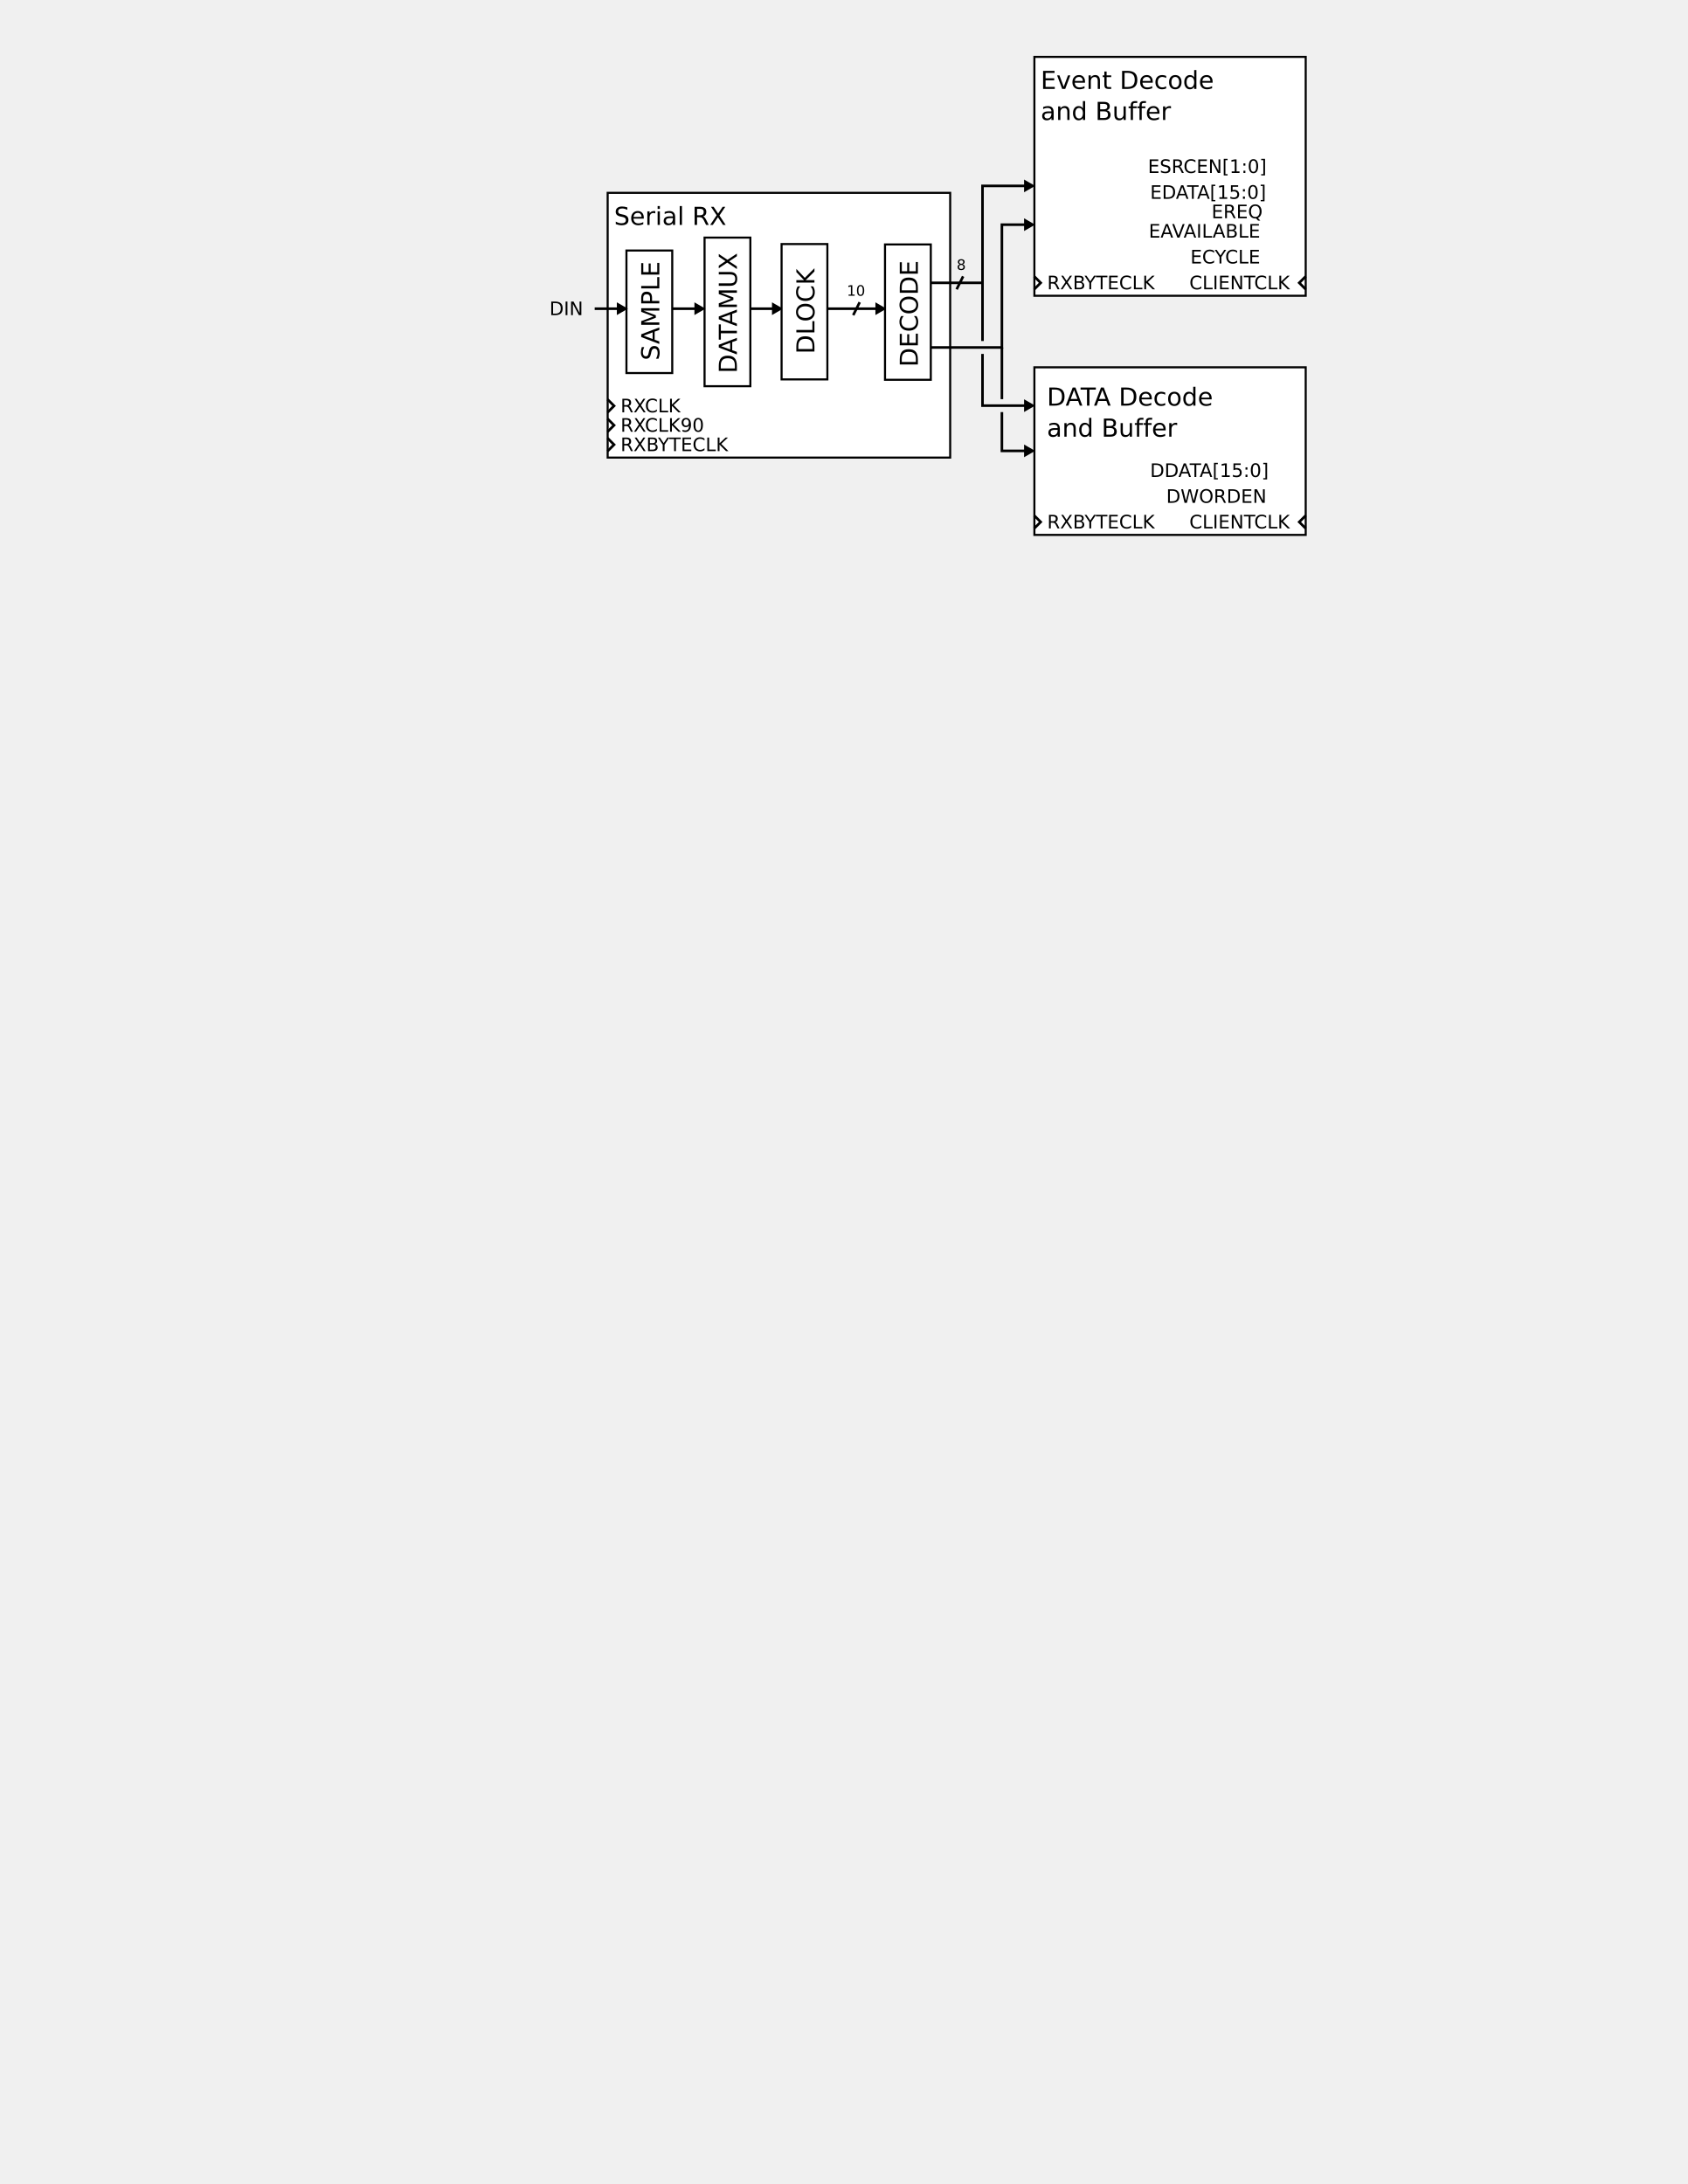
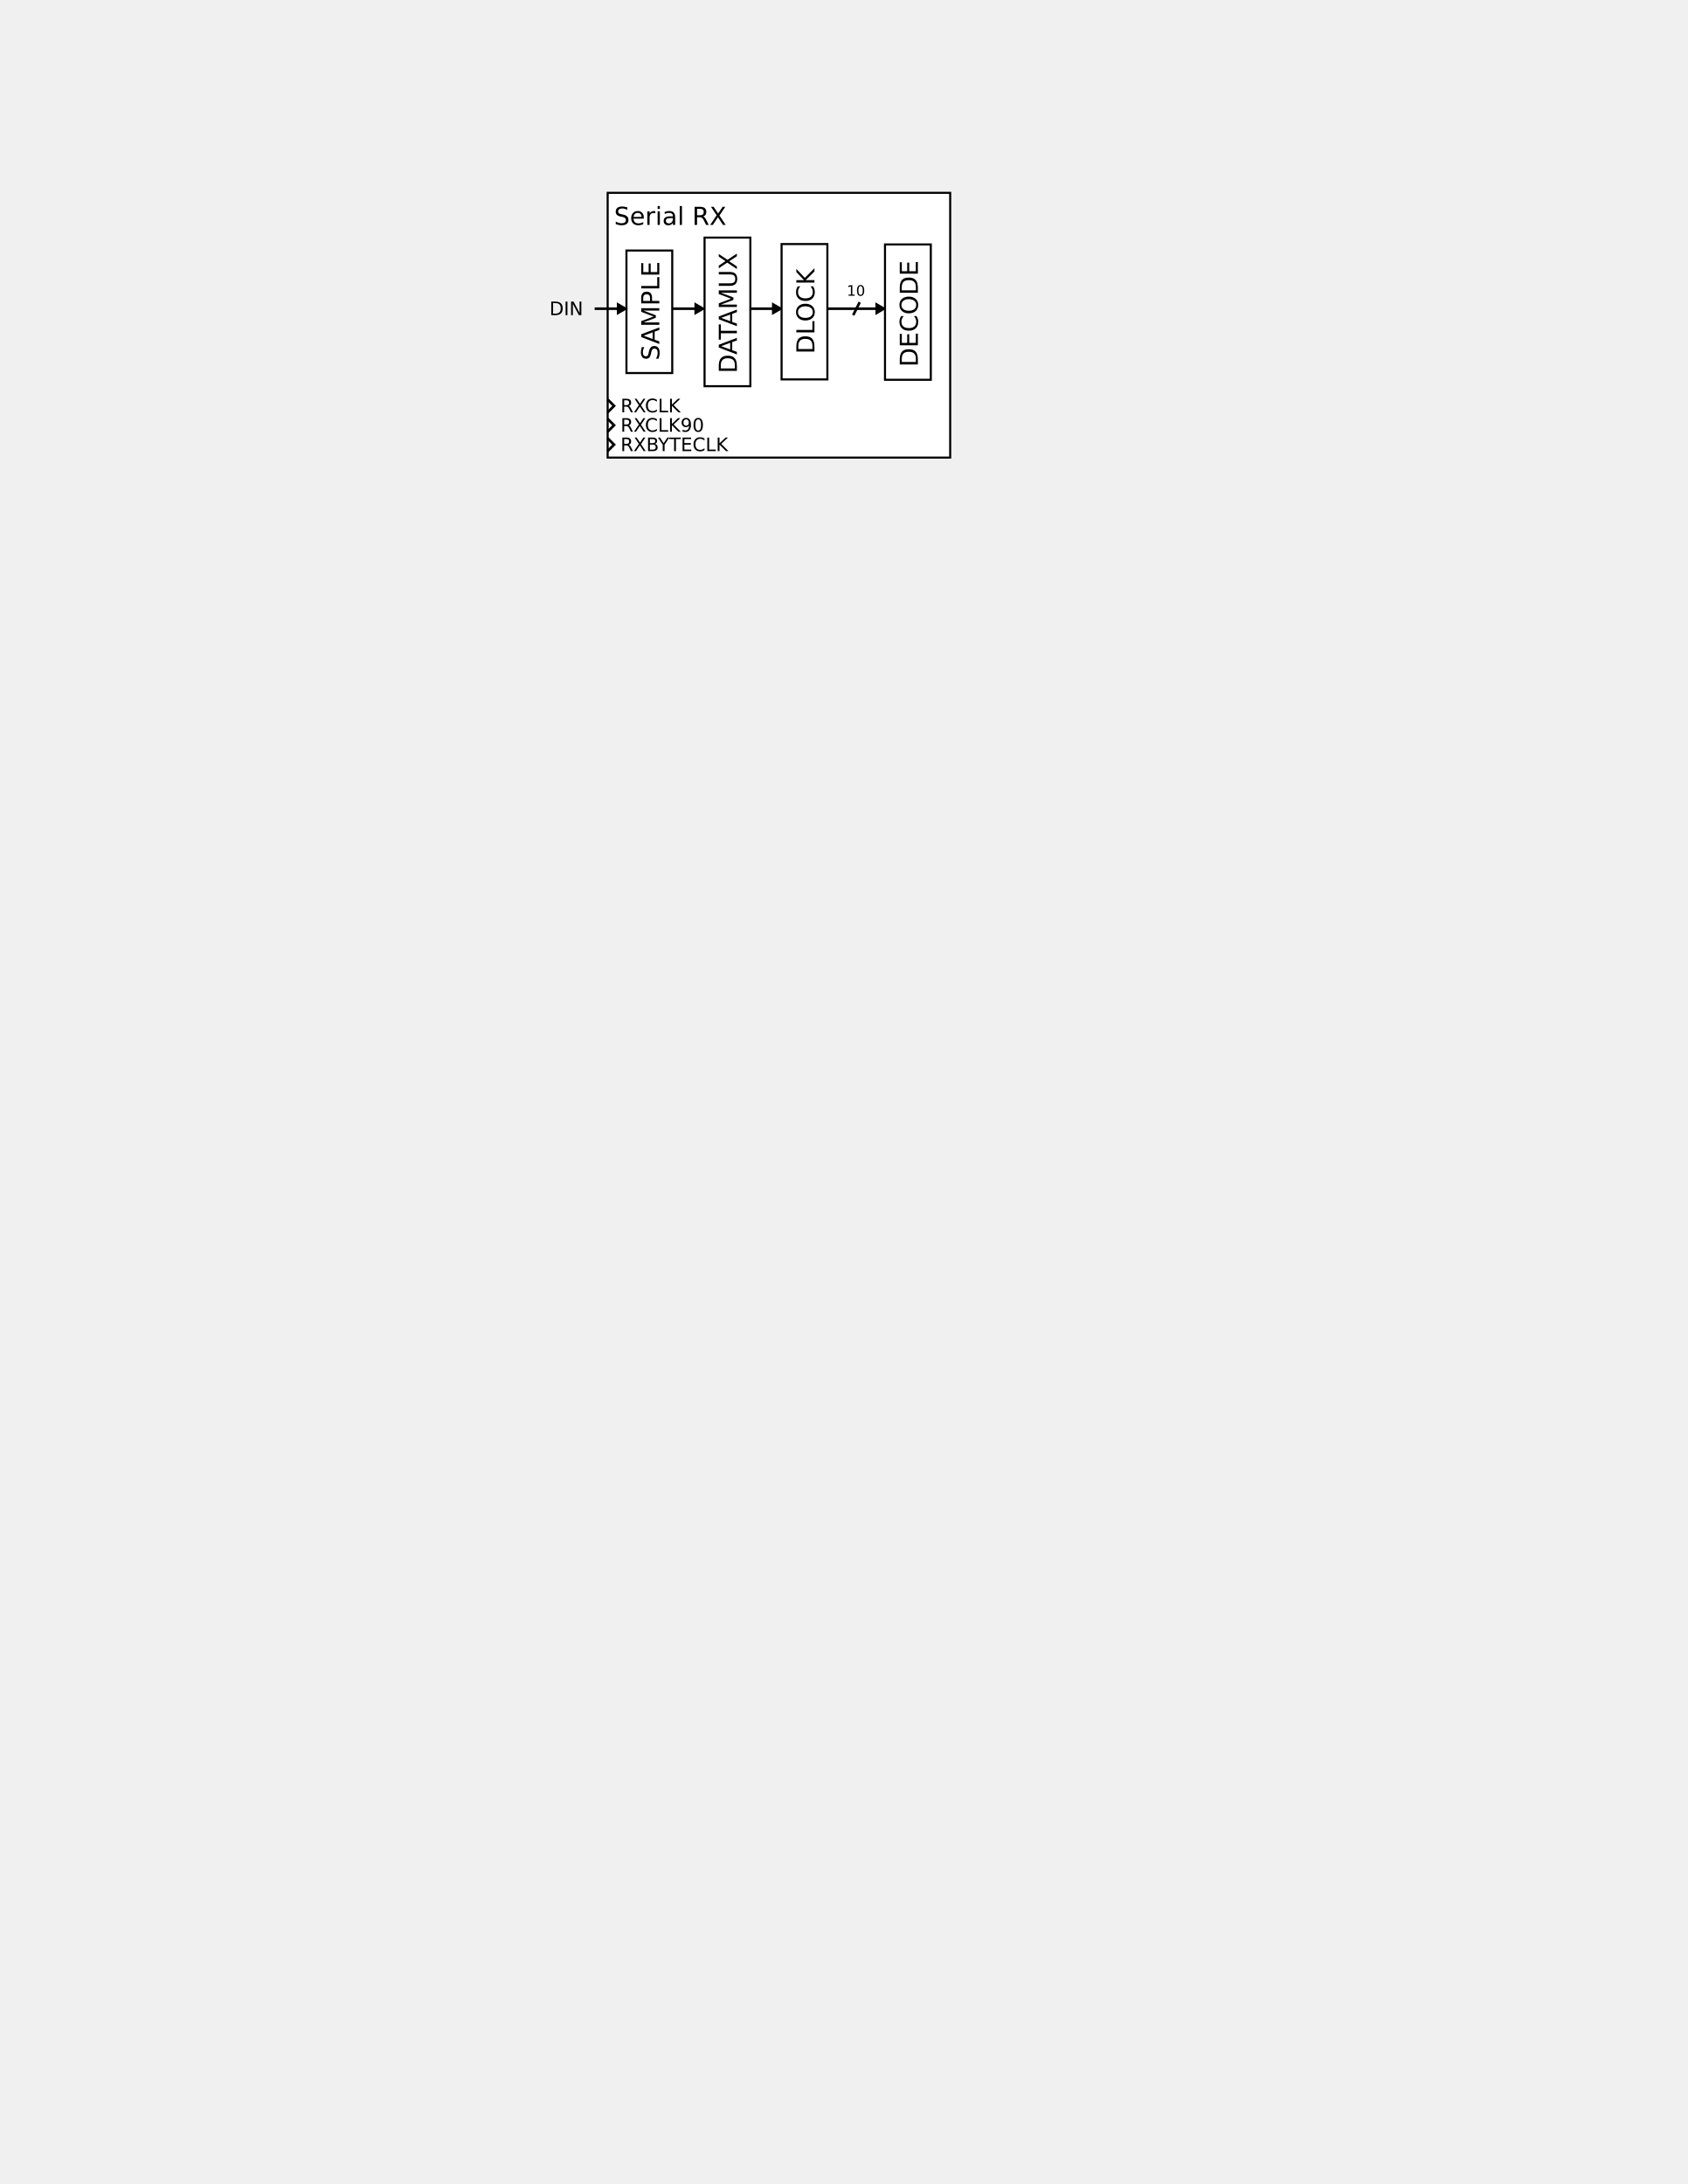
<svg xmlns="http://www.w3.org/2000/svg" id="svg1996" height="792pt" width="612pt">
  <defs id="defs3">
    <marker orient="auto" refY="0.0" refX="0.0" id="TriangleInM" style="overflow:visible;">
      <path id="path1545" d="M 5.77,0.0 L -2.88,5.0 L -2.88,-5.0 L 5.77,0.0 z " style="fill-rule:evenodd;stroke:#000000;stroke-width:1.0pt;marker-start:none;" transform="scale(-0.4)" />
    </marker>
    <marker orient="auto" refY="0.0" refX="0.0" id="TriangleOutM" style="overflow:visible;">
      <path id="path1698" d="M 5.77,0.0 L -2.88,5.0 L -2.88,-5.0 L 5.77,0.0 z " style="fill-rule:evenodd;stroke:#000000;stroke-width:1.0pt;marker-start:none;" transform="scale(0.4)" />
    </marker>
  </defs>
  <g id="layer1">
    <text xml:space="preserve" style="font-size:9px;font-style:normal;font-variant:normal;font-weight:normal;font-stretch:normal;text-align:start;line-height:125%;writing-mode:lr-tb;text-anchor:start;fill:#000000;fill-opacity:1;stroke:none;stroke-width:1px;stroke-linecap:butt;stroke-linejoin:miter;stroke-opacity:1;font-family:Bitstream Vera Sans" x="265.625" y="152.382" id="text2296">
      <tspan id="tspan2298" x="265.625" y="152.382">DIN</tspan>
    </text>
    <rect style="fill:#ffffff;fill-opacity:1;fill-rule:evenodd;stroke:#000000;stroke-width:1;stroke-miterlimit:4;stroke-dasharray:none;stroke-opacity:1" id="rect2411" width="165.596" height="128.011" x="293.779" y="93.239" />
    <rect style="fill:#ffffff;fill-opacity:1;fill-rule:evenodd;stroke:#000000;stroke-width:1;stroke-miterlimit:4;stroke-dasharray:none;stroke-opacity:1" id="rect2300" width="22.139" height="59.243" x="302.861" y="121.132" />
    <text xml:space="preserve" style="font-size:12px;font-style:normal;font-weight:normal;fill:#000000;fill-opacity:1;stroke:none;stroke-width:1px;stroke-linecap:butt;stroke-linejoin:miter;stroke-opacity:1;font-family:Bitstream Vera Sans" x="-174.257" y="318.75" id="text2302" transform="matrix(0,-1,1,0,0,0)">
      <tspan id="tspan2304" x="-174.257" y="318.75">SAMPLE</tspan>
    </text>
    <rect style="fill:#ffffff;fill-opacity:1;fill-rule:evenodd;stroke:#000000;stroke-width:1;stroke-miterlimit:4;stroke-dasharray:none;stroke-opacity:1" id="rect2310" width="22.139" height="71.852" x="340.625" y="114.882" />
    <text xml:space="preserve" style="font-size:12px;font-style:normal;font-weight:normal;fill:#000000;fill-opacity:1;stroke:none;stroke-width:1px;stroke-linecap:butt;stroke-linejoin:miter;stroke-opacity:1;font-family:Bitstream Vera Sans" x="-180.507" y="356.25" id="text2306" transform="matrix(0,-1,1,0,0,0)">
      <tspan id="tspan2308" x="-180.507" y="356.25">DATAMUX</tspan>
    </text>
    <path style="opacity:1;color:#000000;fill:none;fill-opacity:0.75;fill-rule:evenodd;stroke:#000000;stroke-width:1.25;stroke-linecap:butt;stroke-linejoin:miter;marker:none;marker-start:none;marker-mid:none;marker-end:url(#TriangleOutM);stroke-miterlimit:4;stroke-dasharray:none;stroke-dashoffset:0;stroke-opacity:1;visibility:visible;display:inline;overflow:visible" d="M 287.5,149.257 L 300,149.257" id="path2312" />
    <path style="opacity:1;color:#000000;fill:none;fill-opacity:0.75;fill-rule:evenodd;stroke:#000000;stroke-width:1.25;stroke-linecap:butt;stroke-linejoin:miter;marker:none;marker-start:none;marker-mid:none;marker-end:url(#TriangleOutM);stroke-miterlimit:4;stroke-dasharray:none;stroke-dashoffset:0;stroke-opacity:1;visibility:visible;display:inline;overflow:visible" d="M 325,149.257 L 337.5,149.257" id="path2314" />
    <path style="opacity:1;color:#000000;fill:none;fill-opacity:0.75;fill-rule:evenodd;stroke:#000000;stroke-width:1.25;stroke-linecap:butt;stroke-linejoin:miter;marker:none;marker-start:none;marker-mid:none;marker-end:url(#TriangleOutM);stroke-miterlimit:4;stroke-dasharray:none;stroke-dashoffset:0;stroke-opacity:1;visibility:visible;display:inline;overflow:visible" d="M 362.5,149.257 L 375,149.257" id="path2316" />
    <path style="opacity:1;color:#000000;fill:none;fill-opacity:0.75;fill-rule:evenodd;stroke:#000000;stroke-width:1.25;stroke-linecap:butt;stroke-linejoin:miter;marker:none;marker-start:none;marker-mid:none;marker-end:url(#TriangleOutM);stroke-miterlimit:4;stroke-dasharray:none;stroke-dashoffset:0;stroke-opacity:1;visibility:visible;display:inline;overflow:visible" d="M 400,149.257 L 425,149.257" id="path2318" />
    <rect style="fill:#ffffff;fill-opacity:1;fill-rule:evenodd;stroke:#000000;stroke-width:1;stroke-miterlimit:4;stroke-dasharray:none;stroke-opacity:1" id="rect2320" width="22.139" height="65.441" x="377.861" y="118.007" />
    <text xml:space="preserve" style="font-size:12px;font-style:normal;font-weight:normal;fill:#000000;fill-opacity:1;stroke:none;stroke-width:1px;stroke-linecap:butt;stroke-linejoin:miter;stroke-opacity:1;font-family:Bitstream Vera Sans" x="-171.132" y="393.75" id="text2322" transform="matrix(0,-1,1,0,0,0)">
      <tspan id="tspan2324" x="-171.132" y="393.75">DLOCK</tspan>
    </text>
    <rect style="fill:#ffffff;fill-opacity:1;fill-rule:evenodd;stroke:#000000;stroke-width:1;stroke-miterlimit:4;stroke-dasharray:none;stroke-opacity:1" id="rect2330" width="22.139" height="65.441" x="427.861" y="118.191" />
    <text xml:space="preserve" style="font-size:12px;font-style:normal;font-weight:normal;fill:#000000;fill-opacity:1;stroke:none;stroke-width:1px;stroke-linecap:butt;stroke-linejoin:miter;stroke-opacity:1;font-family:Bitstream Vera Sans" x="-177.382" y="443.75" id="text2332" transform="matrix(0,-1,1,0,0,0)">
      <tspan id="tspan2334" x="-177.382" y="443.75">DECODE</tspan>
    </text>
    <path style="opacity:1;color:#000000;fill:none;fill-opacity:0.75;fill-rule:evenodd;stroke:#000000;stroke-width:1.25;stroke-linecap:butt;stroke-linejoin:miter;marker:none;marker-start:none;marker-mid:none;marker-end:none;stroke-miterlimit:4;stroke-dasharray:none;stroke-dashoffset:0;stroke-opacity:1;visibility:visible;display:inline;overflow:visible" d="M 415.625,146.132 L 412.5,152.382" id="path2336" />
    <text xml:space="preserve" style="font-size:7px;font-style:normal;font-variant:normal;font-weight:normal;font-stretch:normal;text-align:start;line-height:125%;writing-mode:lr-tb;text-anchor:start;fill:#000000;fill-opacity:1;stroke:none;stroke-width:1px;stroke-linecap:butt;stroke-linejoin:miter;stroke-opacity:1;font-family:Bitstream Vera Sans" x="409.375" y="143.007" id="text2338">
      <tspan id="tspan2340" x="409.375" y="143.007">10</tspan>
    </text>
-     <path style="opacity:1;color:#000000;fill:none;fill-opacity:0.75;fill-rule:evenodd;stroke:#000000;stroke-width:1.25;stroke-linecap:butt;stroke-linejoin:miter;marker:none;marker-start:none;marker-mid:none;marker-end:url(#TriangleOutM);stroke-miterlimit:4;stroke-dasharray:none;stroke-dashoffset:0;stroke-opacity:1;visibility:visible;display:inline;overflow:visible" d="M 450,136.757 L 475,136.757 L 475,89.882 L 496.875,89.882" id="path2342" />
-     <path style="opacity:1;color:#000000;fill:none;fill-opacity:0.75;fill-rule:evenodd;stroke:#000000;stroke-width:1.25;stroke-linecap:butt;stroke-linejoin:miter;marker:none;marker-start:none;marker-mid:none;marker-end:none;stroke-miterlimit:4;stroke-dasharray:none;stroke-dashoffset:0;stroke-opacity:1;visibility:visible;display:inline;overflow:visible" d="M 465.625,133.632 L 462.5,139.882" id="path2344" />
-     <text xml:space="preserve" style="font-size:7px;font-style:normal;font-variant:normal;font-weight:normal;font-stretch:normal;text-align:start;line-height:125%;writing-mode:lr-tb;text-anchor:start;fill:#000000;fill-opacity:1;stroke:none;stroke-width:1px;stroke-linecap:butt;stroke-linejoin:miter;stroke-opacity:1;font-family:Bitstream Vera Sans" x="462.5" y="130.507" id="text2346">
-       <tspan id="tspan2348" x="462.5" y="130.507">8</tspan>
-     </text>
-     <path style="opacity:1;color:#000000;fill:none;fill-opacity:0.75;fill-rule:evenodd;stroke:#000000;stroke-width:1.25;stroke-linecap:butt;stroke-linejoin:miter;marker:none;marker-start:none;marker-mid:none;marker-end:url(#TriangleOutM);stroke-miterlimit:4;stroke-dasharray:none;stroke-dashoffset:0;stroke-opacity:1;visibility:visible;display:inline;overflow:visible" d="M 450,168.007 L 475,168.007 L 484.375,168.007 L 484.375,108.632 L 496.875,108.632" id="path2350" />
-     <rect style="fill:#ffffff;fill-opacity:1;fill-rule:evenodd;stroke:#000000;stroke-width:1;stroke-miterlimit:4;stroke-dasharray:none;stroke-opacity:1" id="rect2413" width="131.166" height="115.507" x="500.084" y="27.5" />
-     <text xml:space="preserve" style="font-size:12px;font-style:normal;font-weight:normal;fill:#000000;fill-opacity:1;stroke:none;stroke-width:1px;stroke-linecap:butt;stroke-linejoin:miter;stroke-opacity:1;font-family:Bitstream Vera Sans" x="503.125" y="43.007" id="text2415">
-       <tspan id="tspan2417" x="503.125" y="43.007">Event Decode </tspan>
-       <tspan x="503.125" y="58.007" id="tspan2419">and Buffer</tspan>
-     </text>
-     <rect style="fill:#ffffff;fill-opacity:1;fill-rule:evenodd;stroke:#000000;stroke-width:1;stroke-miterlimit:4;stroke-dasharray:none;stroke-opacity:1" id="rect2429" width="131.166" height="81.03" x="500.084" y="177.602" />
-     <text xml:space="preserve" style="font-size:12px;font-style:normal;font-weight:normal;fill:#000000;fill-opacity:1;stroke:none;stroke-width:1px;stroke-linecap:butt;stroke-linejoin:miter;stroke-opacity:1;font-family:Bitstream Vera Sans" x="506.13" y="196.132" id="text2431">
-       <tspan id="tspan2433" x="506.13" y="196.132">DATA Decode </tspan>
-       <tspan x="506.13" y="211.132" id="tspan2435">and Buffer</tspan>
-     </text>
-     <path style="opacity:1;color:#000000;fill:none;fill-opacity:0.75;fill-rule:evenodd;stroke:#000000;stroke-width:1.25;stroke-linecap:butt;stroke-linejoin:miter;marker:none;marker-start:none;marker-mid:none;marker-end:none;stroke-miterlimit:4;stroke-dasharray:none;stroke-dashoffset:0;stroke-opacity:1;visibility:visible;display:inline;overflow:visible" d="M 475,136.757 L 475,164.882" id="path2437" />
-     <path style="opacity:1;color:#000000;fill:none;fill-opacity:0.75;fill-rule:evenodd;stroke:#000000;stroke-width:1.25;stroke-linecap:butt;stroke-linejoin:miter;marker:none;marker-start:none;marker-mid:none;marker-end:url(#TriangleOutM);stroke-miterlimit:4;stroke-dasharray:none;stroke-dashoffset:0;stroke-opacity:1;visibility:visible;display:inline;overflow:visible" d="M 475,171.132 L 475,196.132 L 496.875,196.132" id="path2439" />
-     <path style="opacity:1;color:#000000;fill:none;fill-opacity:0.75;fill-rule:evenodd;stroke:#000000;stroke-width:1.25;stroke-linecap:butt;stroke-linejoin:miter;marker:none;marker-start:none;marker-mid:none;marker-end:none;stroke-miterlimit:4;stroke-dasharray:none;stroke-dashoffset:0;stroke-opacity:1;visibility:visible;display:inline;overflow:visible" d="M 484.375,168.007 L 484.375,193.007" id="path2441" />
-     <path style="opacity:1;color:#000000;fill:none;fill-opacity:0.75;fill-rule:evenodd;stroke:#000000;stroke-width:1.25;stroke-linecap:butt;stroke-linejoin:miter;marker:none;marker-start:none;marker-mid:none;marker-end:url(#TriangleOutM);stroke-miterlimit:4;stroke-dasharray:none;stroke-dashoffset:0;stroke-opacity:1;visibility:visible;display:inline;overflow:visible" d="M 484.375,199.257 L 484.375,218.007 L 496.875,218.007" id="path2443" />
-     <text xml:space="preserve" style="font-size:9px;font-style:normal;font-variant:normal;font-weight:normal;font-stretch:normal;text-align:end;line-height:125%;writing-mode:lr-tb;text-anchor:end;fill:#000000;fill-opacity:1;stroke:none;stroke-width:1px;stroke-linecap:butt;stroke-linejoin:miter;stroke-opacity:1;font-family:Bitstream Vera Sans" x="626.67" y="83.632" id="text2449">
-       <tspan id="tspan2451" x="626.67" y="83.632">ESRCEN[1:0]</tspan>
-     </text>
-     <text xml:space="preserve" style="font-size:9px;font-style:normal;font-variant:normal;font-weight:normal;font-stretch:normal;text-align:end;line-height:125%;writing-mode:lr-tb;text-anchor:end;fill:#000000;fill-opacity:1;stroke:none;stroke-width:1px;stroke-linecap:butt;stroke-linejoin:miter;stroke-opacity:1;font-family:Bitstream Vera Sans" x="626.441" y="96.132" id="text2453">
-       <tspan id="tspan2455" x="626.441" y="96.132">EDATA[15:0]</tspan>
-     </text>
-     <text xml:space="preserve" style="font-size:9px;font-style:normal;font-variant:normal;font-weight:normal;font-stretch:normal;text-align:end;line-height:125%;writing-mode:lr-tb;text-anchor:end;fill:#000000;fill-opacity:1;stroke:none;stroke-width:1px;stroke-linecap:butt;stroke-linejoin:miter;stroke-opacity:1;font-family:Bitstream Vera Sans" x="624.732" y="105.507" id="text2457">
-       <tspan id="tspan2459" x="624.732" y="105.507">EREQ</tspan>
-     </text>
-     <path style="opacity:1;color:#000000;fill:none;fill-opacity:0.75;fill-rule:evenodd;stroke:#000000;stroke-width:1.25;stroke-linecap:butt;stroke-linejoin:miter;marker:none;marker-start:none;marker-mid:none;marker-end:none;stroke-miterlimit:4;stroke-dasharray:none;stroke-dashoffset:0;stroke-opacity:1;visibility:visible;display:inline;overflow:visible" d="M 631.25,133.632 L 628.125,136.757 L 631.25,139.882" id="path2461" />
-     <path style="opacity:1;color:#000000;fill:none;fill-opacity:0.75;fill-rule:evenodd;stroke:#000000;stroke-width:1.25;stroke-linecap:butt;stroke-linejoin:miter;marker:none;marker-start:none;marker-mid:none;marker-end:none;stroke-miterlimit:4;stroke-dasharray:none;stroke-dashoffset:0;stroke-opacity:1;visibility:visible;display:inline;overflow:visible" d="M 500,133.632 L 503.125,136.757 L 500,139.882" id="path2463" />
-     <text xml:space="preserve" style="font-size:9px;font-style:normal;font-variant:normal;font-weight:normal;font-stretch:normal;text-align:start;line-height:125%;writing-mode:lr-tb;text-anchor:start;fill:#000000;fill-opacity:1;stroke:none;stroke-width:1px;stroke-linecap:butt;stroke-linejoin:miter;stroke-opacity:1;font-family:Bitstream Vera Sans" x="506.25" y="139.882" id="text2465">
-       <tspan id="tspan2467" x="506.25" y="139.882">RXBYTECLK</tspan>
-     </text>
-     <text xml:space="preserve" style="font-size:9px;font-style:normal;font-variant:normal;font-weight:normal;font-stretch:normal;text-align:start;line-height:125%;writing-mode:lr-tb;text-anchor:start;fill:#000000;fill-opacity:1;stroke:none;stroke-width:1px;stroke-linecap:butt;stroke-linejoin:miter;stroke-opacity:1;font-family:Bitstream Vera Sans" x="575" y="139.882" id="text2469">
-       <tspan id="tspan2471" x="575" y="139.882">CLIENTCLK</tspan>
-     </text>
-     <text xml:space="preserve" style="font-size:9px;font-style:normal;font-variant:normal;font-weight:normal;font-stretch:normal;text-align:end;line-height:125%;writing-mode:lr-tb;text-anchor:end;fill:#000000;fill-opacity:1;stroke:none;stroke-width:1px;stroke-linecap:butt;stroke-linejoin:miter;stroke-opacity:1;font-family:Bitstream Vera Sans" x="623.594" y="114.882" id="text2473">
-       <tspan id="tspan2475" x="623.594" y="114.882">EAVAILABLE</tspan>
-     </text>
-     <text xml:space="preserve" style="font-size:9px;font-style:normal;font-variant:normal;font-weight:normal;font-stretch:normal;text-align:end;line-height:125%;writing-mode:lr-tb;text-anchor:end;fill:#000000;fill-opacity:1;stroke:none;stroke-width:1px;stroke-linecap:butt;stroke-linejoin:miter;stroke-opacity:1;font-family:Bitstream Vera Sans" x="623.594" y="127.382" id="text2477">
-       <tspan id="tspan2479" x="623.594" y="127.382">ECYCLE</tspan>
-     </text>
-     <path style="opacity:1;color:#000000;fill:none;fill-opacity:0.75;fill-rule:evenodd;stroke:#000000;stroke-width:1.25;stroke-linecap:butt;stroke-linejoin:miter;marker:none;marker-start:none;marker-mid:none;marker-end:none;stroke-miterlimit:4;stroke-dasharray:none;stroke-dashoffset:0;stroke-opacity:1;visibility:visible;display:inline;overflow:visible" d="M 631.25,249.257 L 628.125,252.382 L 631.25,255.507" id="path2494" />
-     <path style="opacity:1;color:#000000;fill:none;fill-opacity:0.75;fill-rule:evenodd;stroke:#000000;stroke-width:1.25;stroke-linecap:butt;stroke-linejoin:miter;marker:none;marker-start:none;marker-mid:none;marker-end:none;stroke-miterlimit:4;stroke-dasharray:none;stroke-dashoffset:0;stroke-opacity:1;visibility:visible;display:inline;overflow:visible" d="M 500,249.257 L 503.125,252.382 L 500,255.507" id="path2496" />
-     <text xml:space="preserve" style="font-size:9px;font-style:normal;font-variant:normal;font-weight:normal;font-stretch:normal;text-align:start;line-height:125%;writing-mode:lr-tb;text-anchor:start;fill:#000000;fill-opacity:1;stroke:none;stroke-width:1px;stroke-linecap:butt;stroke-linejoin:miter;stroke-opacity:1;font-family:Bitstream Vera Sans" x="506.25" y="255.507" id="text2498">
-       <tspan id="tspan2500" x="506.25" y="255.507">RXBYTECLK</tspan>
-     </text>
-     <text xml:space="preserve" style="font-size:9px;font-style:normal;font-variant:normal;font-weight:normal;font-stretch:normal;text-align:start;line-height:125%;writing-mode:lr-tb;text-anchor:start;fill:#000000;fill-opacity:1;stroke:none;stroke-width:1px;stroke-linecap:butt;stroke-linejoin:miter;stroke-opacity:1;font-family:Bitstream Vera Sans" x="575" y="255.507" id="text2502">
-       <tspan id="tspan2504" x="575" y="255.507">CLIENTCLK</tspan>
-     </text>
-     <text xml:space="preserve" style="font-size:9px;font-style:normal;font-variant:normal;font-weight:normal;font-stretch:normal;text-align:end;line-height:125%;writing-mode:lr-tb;text-anchor:end;fill:#000000;fill-opacity:1;stroke:none;stroke-width:1px;stroke-linecap:butt;stroke-linejoin:miter;stroke-opacity:1;font-family:Bitstream Vera Sans" x="627.672" y="230.625" id="text2506">
-       <tspan id="tspan2508" x="627.672" y="230.625">DDATA[15:0]</tspan>
-     </text>
-     <text xml:space="preserve" style="font-size:9px;font-style:normal;font-variant:normal;font-weight:normal;font-stretch:normal;text-align:end;line-height:125%;writing-mode:lr-tb;text-anchor:end;fill:#000000;fill-opacity:1;stroke:none;stroke-width:1px;stroke-linecap:butt;stroke-linejoin:miter;stroke-opacity:1;font-family:Bitstream Vera Sans" x="626.641" y="243.125" id="text2510">
-       <tspan id="tspan2512" x="626.641" y="243.125">DWORDEN</tspan>
-     </text>
    <text xml:space="preserve" style="font-size:12px;font-style:normal;font-weight:normal;fill:#000000;fill-opacity:1;stroke:none;stroke-width:1px;stroke-linecap:butt;stroke-linejoin:miter;stroke-opacity:1;font-family:Bitstream Vera Sans" x="296.875" y="108.75" id="text2514">
      <tspan x="296.875" y="108.75" id="tspan2518">Serial RX</tspan>
    </text>
    <path style="opacity:1;color:#000000;fill:none;fill-opacity:0.75;fill-rule:evenodd;stroke:#000000;stroke-width:1.25;stroke-linecap:butt;stroke-linejoin:miter;marker:none;marker-start:none;marker-mid:none;marker-end:none;stroke-miterlimit:4;stroke-dasharray:none;stroke-dashoffset:0;stroke-opacity:1;visibility:visible;display:inline;overflow:visible" d="M 293.75,193.125 L 296.875,196.25 L 293.75,199.375" id="path2522" />
    <text xml:space="preserve" style="font-size:9px;font-style:normal;font-variant:normal;font-weight:normal;font-stretch:normal;text-align:start;line-height:125%;writing-mode:lr-tb;text-anchor:start;fill:#000000;fill-opacity:1;stroke:none;stroke-width:1px;stroke-linecap:butt;stroke-linejoin:miter;stroke-opacity:1;font-family:Bitstream Vera Sans" x="300" y="199.375" id="text2524">
      <tspan id="tspan2526" x="300" y="199.375">RXCLK</tspan>
    </text>
    <path style="opacity:1;color:#000000;fill:none;fill-opacity:0.75;fill-rule:evenodd;stroke:#000000;stroke-width:1.25;stroke-linecap:butt;stroke-linejoin:miter;marker:none;marker-start:none;marker-mid:none;marker-end:none;stroke-miterlimit:4;stroke-dasharray:none;stroke-dashoffset:0;stroke-opacity:1;visibility:visible;display:inline;overflow:visible" d="M 293.75,202.5 L 296.875,205.625 L 293.75,208.75" id="path2528" />
    <text xml:space="preserve" style="font-size:9px;font-style:normal;font-variant:normal;font-weight:normal;font-stretch:normal;text-align:start;line-height:125%;writing-mode:lr-tb;text-anchor:start;fill:#000000;fill-opacity:1;stroke:none;stroke-width:1px;stroke-linecap:butt;stroke-linejoin:miter;stroke-opacity:1;font-family:Bitstream Vera Sans" x="300" y="208.75" id="text2530">
      <tspan id="tspan2532" x="300" y="208.75">RXCLK90</tspan>
    </text>
    <path style="opacity:1;color:#000000;fill:none;fill-opacity:0.75;fill-rule:evenodd;stroke:#000000;stroke-width:1.25;stroke-linecap:butt;stroke-linejoin:miter;marker:none;marker-start:none;marker-mid:none;marker-end:none;stroke-miterlimit:4;stroke-dasharray:none;stroke-dashoffset:0;stroke-opacity:1;visibility:visible;display:inline;overflow:visible" d="M 293.75,211.875 L 296.875,215 L 293.75,218.125" id="path2534" />
    <text xml:space="preserve" style="font-size:9px;font-style:normal;font-variant:normal;font-weight:normal;font-stretch:normal;text-align:start;line-height:125%;writing-mode:lr-tb;text-anchor:start;fill:#000000;fill-opacity:1;stroke:none;stroke-width:1px;stroke-linecap:butt;stroke-linejoin:miter;stroke-opacity:1;font-family:Bitstream Vera Sans" x="300" y="218.125" id="text2536">
      <tspan id="tspan2538" x="300" y="218.125">RXBYTECLK</tspan>
    </text>
  </g>
</svg>
